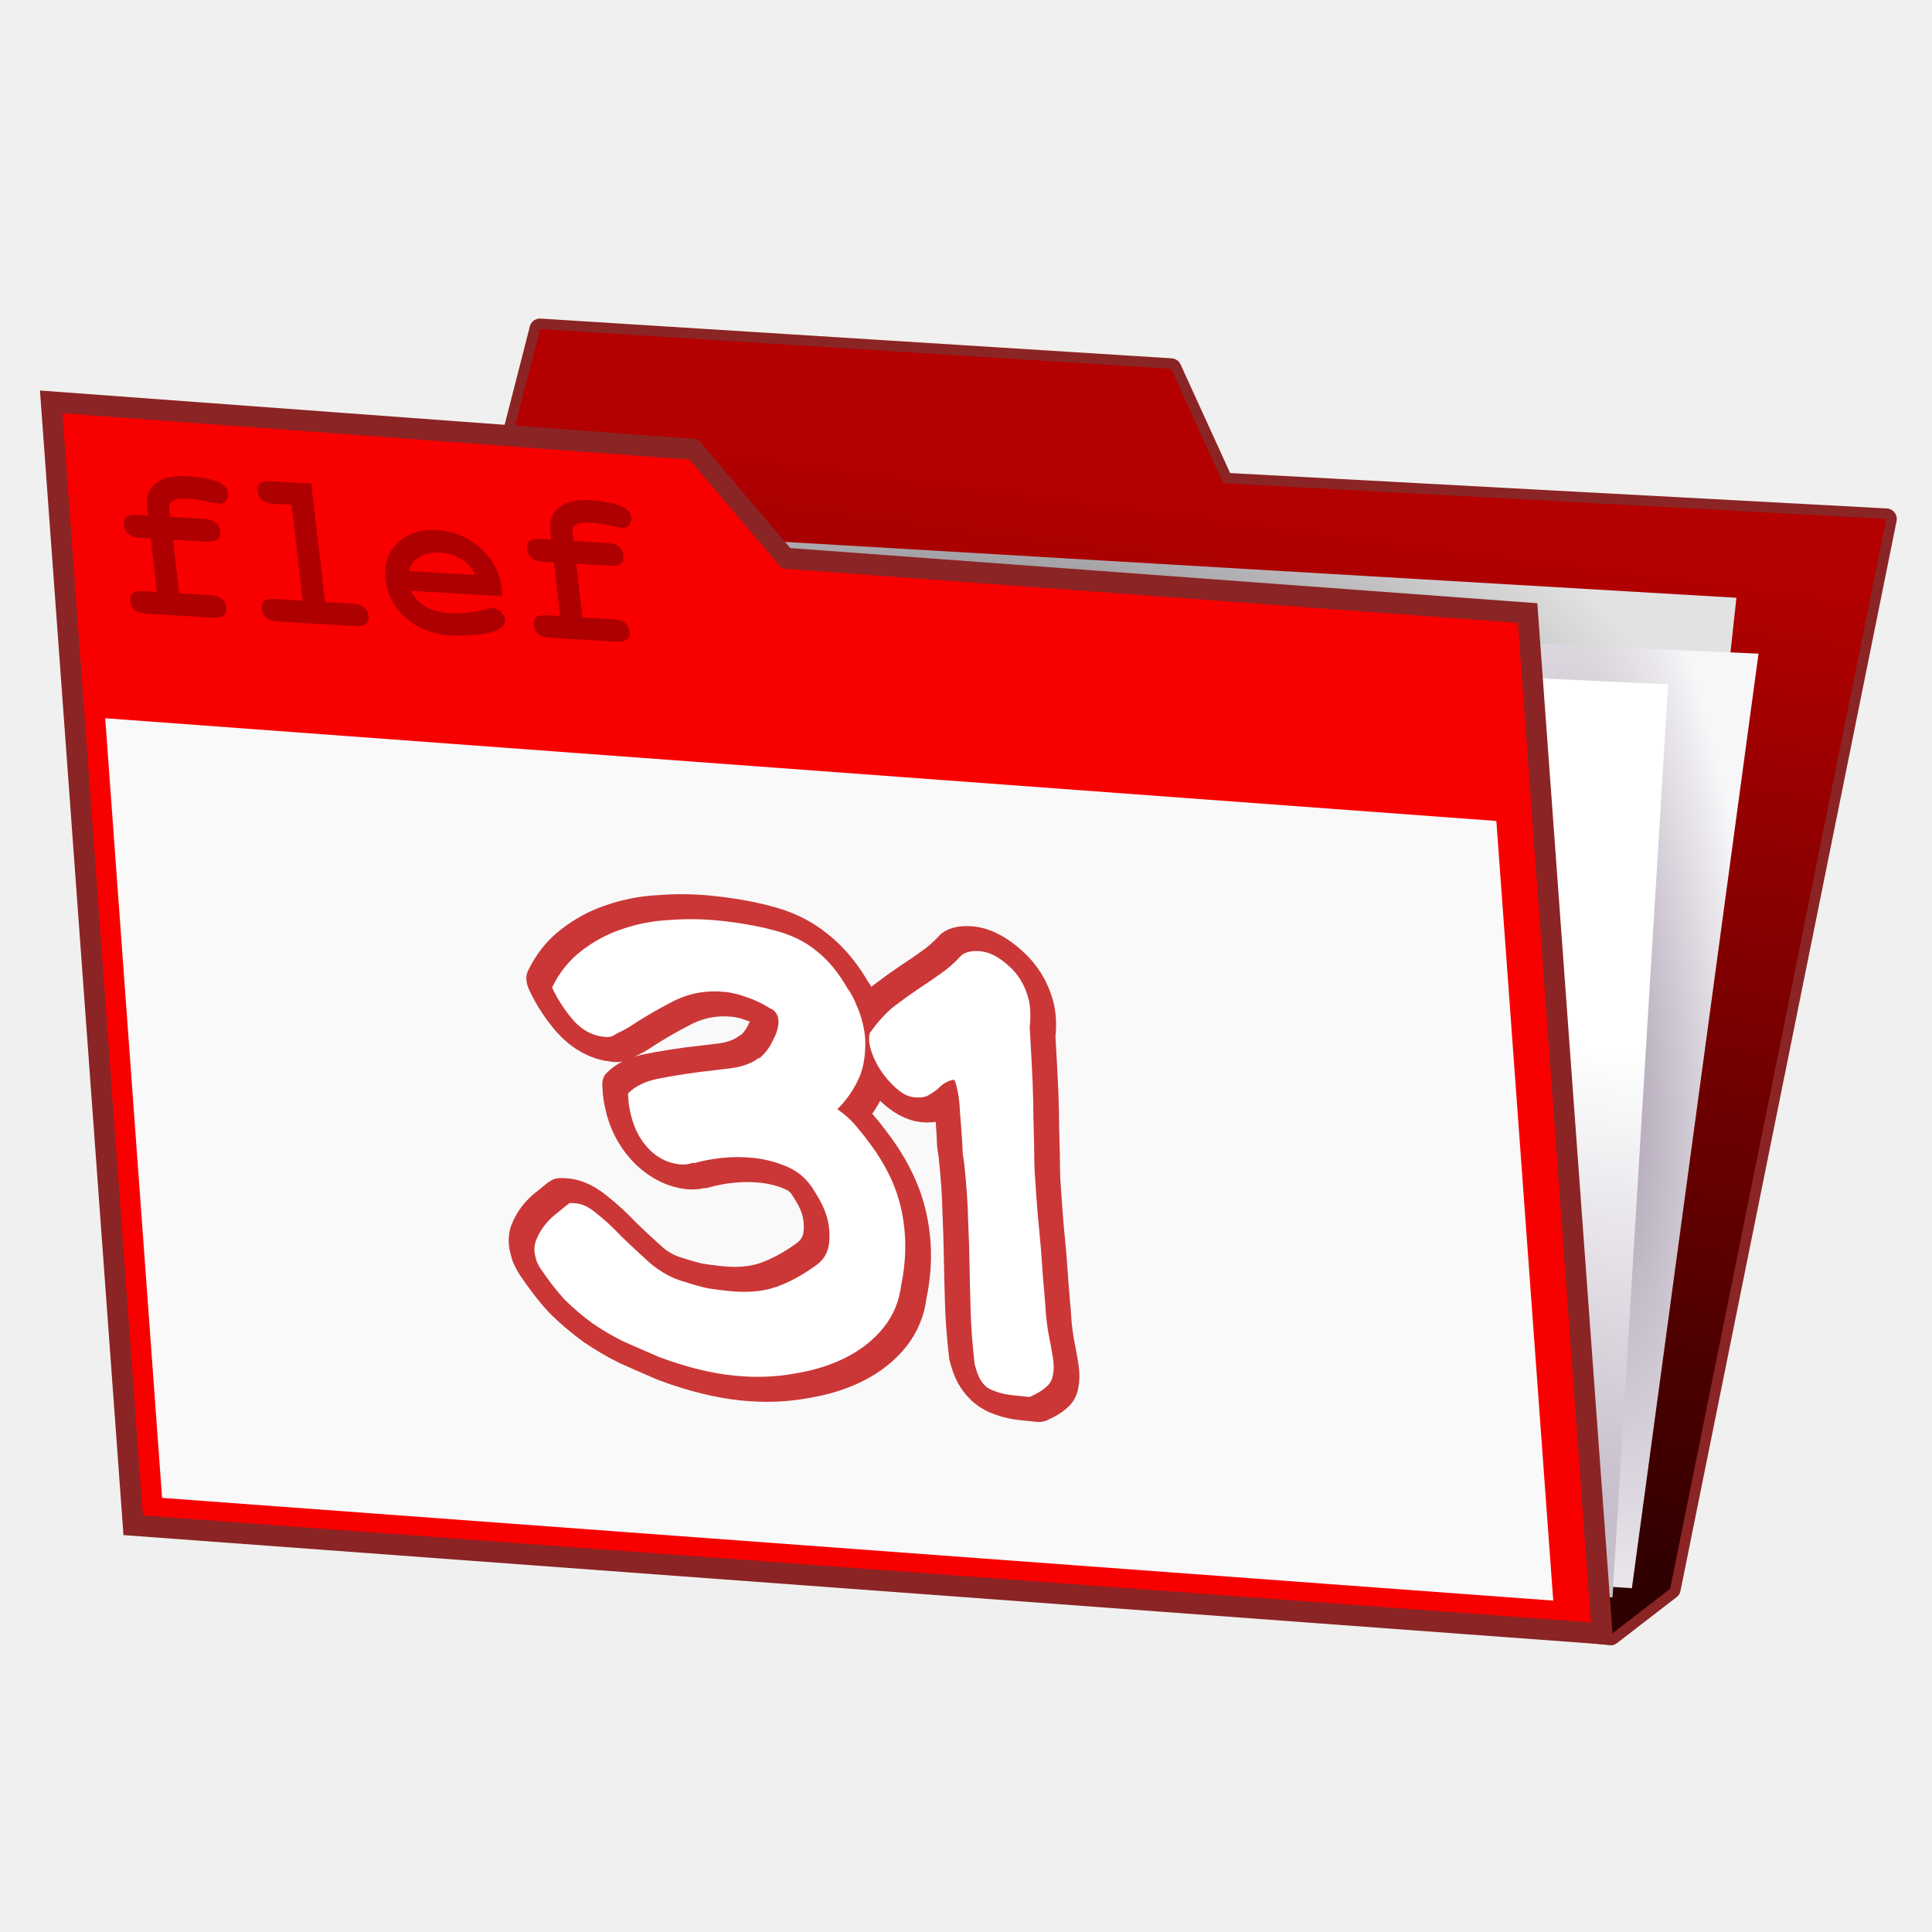
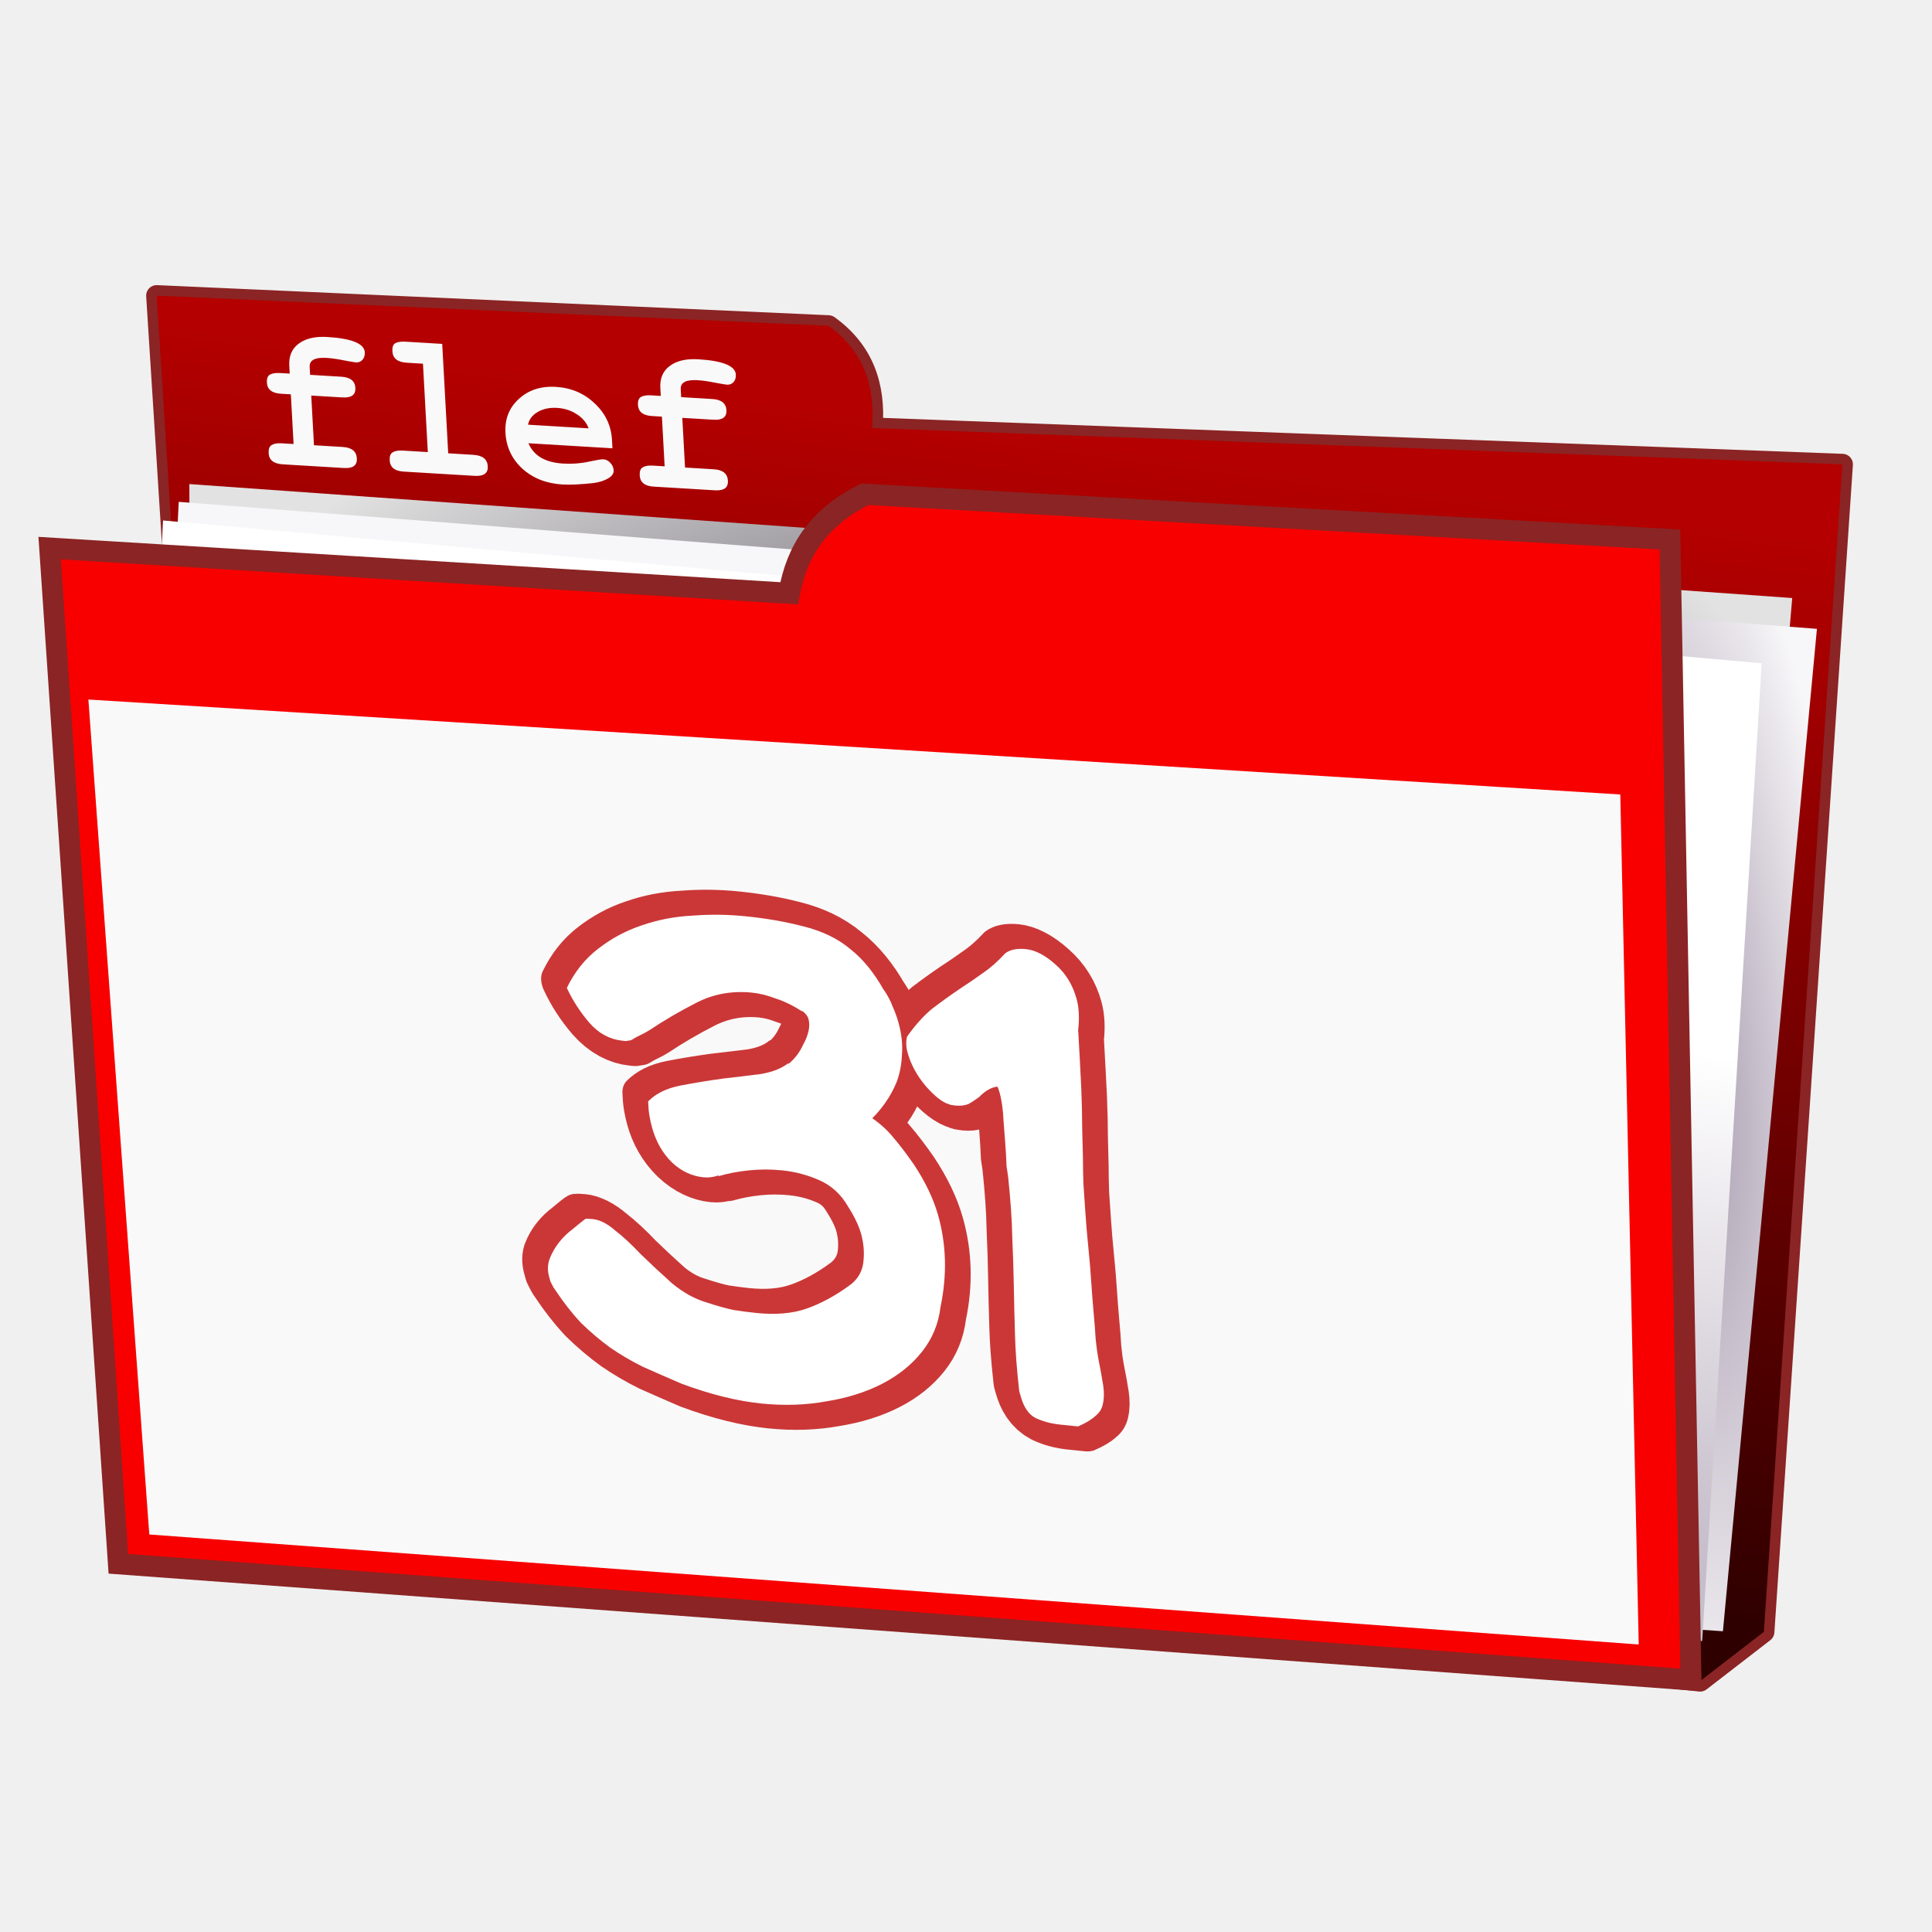
<svg xmlns="http://www.w3.org/2000/svg" xmlns:xlink="http://www.w3.org/1999/xlink" width="400" height="400" viewBox="0 0 100 100" version="1.1" id="svg1">
  <defs id="defs1">
    <linearGradient id="linearGradient9">
      <stop style="stop-color:#3f3744;stop-opacity:1" offset="0" id="stop8" />
      <stop style="stop-color:#e2e2e2;stop-opacity:1;" offset="1" id="stop9" />
    </linearGradient>
    <linearGradient id="linearGradient7">
      <stop style="stop-color:#a598ac;stop-opacity:1" offset="0" id="stop6" />
      <stop style="stop-color:#f7f6f8;stop-opacity:1" offset="1" id="stop7" />
    </linearGradient>
    <linearGradient id="linearGradient4">
      <stop style="stop-color:#c0b7c5;stop-opacity:1" offset="0" id="stop4" />
      <stop style="stop-color:#ffffff;stop-opacity:1;" offset="1" id="stop5" />
    </linearGradient>
    <linearGradient id="linearGradient2">
      <stop style="stop-color:#2f0000;stop-opacity:1;" offset="0" id="stop2" />
      <stop style="stop-color:#b40000;stop-opacity:1;" offset="1" id="stop3" />
    </linearGradient>
-     <linearGradient xlink:href="#linearGradient2" id="linearGradient3" x1="45.641" y1="73.399" x2="51.528" y2="28.29" gradientUnits="userSpaceOnUse" gradientTransform="matrix(1.153168,0,0,1.153168,-5.370902,-7.784469)" />
-     <radialGradient xlink:href="#linearGradient7" id="radialGradient9" cx="78.803" cy="60.181" fx="78.803" fy="60.181" r="37.793" gradientTransform="matrix(0.2246734,-0.01966571,0.07557614,0.8634283,60.4297,4.780172)" gradientUnits="userSpaceOnUse" />
-     <radialGradient xlink:href="#linearGradient9" id="radialGradient10" cx="46.177" cy="41.311" fx="46.177" fy="41.311" r="35.828" gradientTransform="matrix(1.153168,0,0,0.727047,-5.370902,15.12658)" gradientUnits="userSpaceOnUse" />
-     <radialGradient xlink:href="#linearGradient4" id="radialGradient11" cx="78.033" cy="81.026" fx="78.033" fy="81.026" r="34.924" gradientTransform="matrix(1.149694,0.08944273,-0.04319659,0.724189,-6.651269,13.68084)" gradientUnits="userSpaceOnUse" />
+     <linearGradient xlink:href="#linearGradient2" id="linearGradient3" x1="45.641" y1="73.399" x2="51.528" y2="28.29" gradientUnits="userSpaceOnUse" gradientTransform="matrix(1.234624,0,0,1.234958,-7.004994,-11.94119)" />
+     <radialGradient xlink:href="#linearGradient7" id="radialGradient9" cx="78.803" cy="60.181" fx="78.803" fy="60.181" r="37.793" gradientTransform="matrix(0.2405435,-0.02106052,0.08091454,0.9246679,63.4435,1.51461)" gradientUnits="userSpaceOnUse" />
+     <radialGradient xlink:href="#linearGradient9" id="radialGradient10" cx="46.177" cy="41.311" fx="46.177" fy="41.311" r="35.828" gradientTransform="matrix(1.234624,0,0,0.7786135,-7.004994,12.59485)" gradientUnits="userSpaceOnUse" />
+     <radialGradient xlink:href="#linearGradient4" id="radialGradient11" cx="78.033" cy="81.026" fx="78.033" fy="81.026" r="34.924" gradientTransform="matrix(1.230904,0.09578655,-0.04624782,0.7755529,-8.375801,11.04657)" gradientUnits="userSpaceOnUse" />
  </defs>
  <g id="layer1">
-     <path style="fill:url(#linearGradient3);fill-opacity:1;stroke:#8b2424;stroke-width:1.09;stroke-linecap:butt;stroke-linejoin:round;stroke-dasharray:none;stroke-opacity:1;paint-order:stroke markers fill" d="m 27.952,17.034 32.659,2.057 2.702,5.921 34.319,1.85 -11.185,55.374 -3.08,2.377 -70.832,-7.437 z" id="path2" />
-     <path id="path7" style="fill:url(#radialGradient10);stroke:none;stroke-width:0.865;stroke-linejoin:round;stroke-dasharray:none;stroke-dashoffset:8.466;stroke-opacity:1;paint-order:stroke fill markers" d="M 37.149,27.844 89.877,30.941 84.513,80.266 10.429,70.101 Z" />
-     <path id="path5" style="fill:url(#radialGradient9);stroke:none;stroke-width:0.865;stroke-linejoin:round;stroke-dasharray:none;stroke-dashoffset:8.466;stroke-opacity:1;paint-order:stroke fill markers" d="M 14.998,30.533 91.021,33.832 84.466,82.207 7.416,76.918 Z" />
-     <path id="rect3" style="fill:url(#radialGradient11);stroke:none;stroke-width:0.865;stroke-linejoin:round;stroke-dasharray:none;stroke-dashoffset:8.466;stroke-opacity:1;paint-order:stroke fill markers" d="M 8.453,31.729 86.341,35.425 83.464,82.68 6.645,76.704 Z" />
-     <g id="g2" transform="matrix(0.8046466,0.05942048,0.05934888,0.8134173,-0.1988507,7.679948)" style="stroke-width:1.35;stroke-dasharray:none">
-       <path style="fill:#f80000;fill-opacity:1;stroke:#8b2424;stroke-width:1.35;stroke-linecap:butt;stroke-linejoin:miter;stroke-dasharray:none;stroke-opacity:1" d="M 2.365,15.959 H 43.683 L 49.157,22.494 H 96.853 V 87.442 H 2.365 Z" id="path1" />
-       <rect style="fill:#f9f9f9;fill-opacity:1;stroke:none;stroke-width:1.35;stroke-linejoin:round;stroke-dasharray:none;stroke-dashoffset:8.466;paint-order:stroke fill markers" id="rect1" width="89.488" height="49.611" x="4.363" y="35.943" />
-       <path d="m 38.284,67.812 q 1.407,-2.938 1.407,-5.503 0,-1.49 -0.621,-2.979 -0.414,-0.91 -0.786,-1.49 -0.331,-0.579 -0.952,-1.034 0.497,-0.414 1.034,-0.993 0.579,-0.621 1.076,-1.365 0.497,-0.786 0.786,-1.696 0.331,-0.91 0.331,-1.945 0,-0.455 -0.083,-0.91 -0.041,-0.455 -0.248,-0.952 v 0.041 q -0.455,-1.531 -1.365,-2.317 -0.869,-0.828 -2.483,-1.076 -1.448,-0.248 -3.31,-0.248 -1.572,0 -3.227,0.29 -1.655,0.248 -3.269,0.91 -1.572,0.621 -3.062,1.696 -1.448,1.034 -2.565,2.565 0.207,1.076 0.786,1.986 0.579,0.869 1.696,0.869 h 0.207 q 0,0 0.331,-0.083 0.331,-0.207 0.662,-0.372 0.331,-0.166 0.662,-0.372 1.531,-0.993 3.31,-1.945 1.779,-0.952 3.558,-0.952 0.662,0 1.324,0.207 0.703,0.166 1.407,0.621 v -0.041 q 0.248,0.207 0.248,0.455 0,0.331 -0.207,0.745 -0.207,0.414 -0.538,0.828 -0.29,0.414 -0.621,0.745 -0.331,0.331 -0.621,0.538 v -0.041 q -0.745,0.538 -1.862,0.828 -1.117,0.248 -2.317,0.497 -1.448,0.331 -2.772,0.703 -1.324,0.372 -2.234,1.159 -0.124,0.497 -0.166,0.869 -0.041,0.372 -0.041,0.703 0,1.241 0.621,1.986 0.621,0.703 1.655,0.703 0.455,0 0.952,-0.207 v 0.041 q 0.91,-0.331 1.945,-0.538 1.034,-0.207 2.027,-0.207 1.159,0 2.11,0.372 0.952,0.372 1.283,1.407 0.331,0.869 0.331,1.572 0,0.869 -0.372,1.779 -0.372,0.869 -1.241,1.448 -1.572,1.076 -2.979,1.655 -1.407,0.579 -3.145,0.579 -0.662,0 -1.365,-0.041 -0.662,-0.083 -1.49,-0.29 -0.993,-0.207 -1.779,-0.952 -0.745,-0.786 -1.407,-1.572 -0.579,-0.786 -1.159,-1.283 -0.538,-0.538 -1.159,-0.538 -0.414,0 -0.455,0.041 -0.414,0.29 -0.952,0.703 -0.538,0.372 -1.034,0.869 -0.497,0.497 -0.869,1.076 -0.331,0.538 -0.331,1.076 v 0.29 q 0,0 0.083,0.331 0.497,1.2 1.076,1.986 0.621,0.745 1.365,1.324 0.745,0.538 1.655,0.952 0.952,0.372 2.069,0.786 2.359,0.703 4.51,0.703 2.027,0 4.014,-0.538 1.986,-0.497 3.683,-1.407 1.696,-0.91 2.979,-2.193 1.283,-1.283 1.903,-2.855 z M 51.359,50.226 q 0.455,-1.159 0.455,-1.945 0,-1.241 -0.703,-1.945 -0.703,-0.745 -1.531,-0.745 -0.786,0 -1.324,0.372 -0.91,0.828 -1.738,1.365 -0.786,0.538 -1.572,1.034 -1.076,0.703 -2.069,1.407 -0.952,0.703 -2.027,1.862 -0.248,0.455 -0.248,0.993 0,1.034 0.538,1.903 0.579,0.869 1.117,0.952 0.041,0.041 0.331,0.041 0.455,0 0.828,-0.166 0.372,-0.207 0.786,-0.497 0.703,-0.621 1.283,-0.745 0.041,0.041 0.041,0.331 0,0.703 -0.248,1.738 -0.207,1.034 -0.414,1.986 -0.083,0.331 -0.166,0.703 -0.041,0.331 -0.083,0.621 -0.372,2.11 -0.786,3.683 -0.372,1.572 -0.745,2.979 -0.372,1.407 -0.745,2.896 -0.372,1.448 -0.703,3.393 v 0.29 q 0,0.993 0.538,1.241 0.579,0.248 1.407,0.248 h 1.034 q 0.786,-0.372 1.241,-0.745 0.455,-0.331 0.662,-0.786 0.248,-0.497 0.331,-1.117 0.083,-0.662 0.166,-1.655 0.041,-0.414 0.166,-1.117 0.166,-0.745 0.331,-1.614 0.166,-0.869 0.372,-1.821 0.207,-0.952 0.372,-1.862 0.248,-1.365 0.455,-2.317 0.207,-0.952 0.372,-1.738 0.207,-0.828 0.414,-1.572 0.207,-0.786 0.455,-1.779 0.29,-1.034 0.621,-2.4 0.331,-1.407 0.786,-3.434 z" id="text1" style="font-size:41.377px;line-height:1.25;font-family:'Komika Display';-inkscape-font-specification:'Komika Display';letter-spacing:0px;word-spacing:0px;fill:#ffffff;stroke:#cb3737;stroke-width:3.137;stroke-linejoin:round;paint-order:stroke fill markers;stroke-opacity:1" transform="matrix(1.013296,0.02916125,0.2119694,0.9929789,0,0)" aria-label="31" />
+     <path style="fill:url(#linearGradient3);fill-opacity:1;stroke:#8b2424;stroke-width:1.09;stroke-linecap:butt;stroke-linejoin:round;stroke-dasharray:none;stroke-opacity:1;paint-order:stroke markers fill" d="m 8.11,15.303 34.77,1.558 c 1.797,1.291 2.438,3.106 2.259,5.293 l 50.222,1.881 -4.063,60.429 -3.297,2.546 -75.835,-7.965 z" id="path2" />
+     <path id="path7" style="fill:url(#radialGradient10);stroke:none;stroke-width:0.865;stroke-linejoin:round;stroke-dasharray:none;stroke-dashoffset:8.466;stroke-opacity:1;paint-order:stroke fill markers" d="M 9.801,25.056 92.765,30.954 88.309,83.43 9.911,71.468 Z" />
+     <path id="path5" style="fill:url(#radialGradient9);stroke:none;stroke-width:0.865;stroke-linejoin:round;stroke-dasharray:none;stroke-dashoffset:8.466;stroke-opacity:1;paint-order:stroke fill markers" d="M 9.251,25.976 94.044,32.549 89.178,84.433 6.686,78.768 Z" />
+     <path id="rect3" style="fill:url(#radialGradient11);stroke:none;stroke-width:0.865;stroke-linejoin:round;stroke-dasharray:none;stroke-dashoffset:8.466;stroke-opacity:1;paint-order:stroke fill markers" d="M 8.44,26.94 91.185,34.333 88.105,84.94 5.86,78.54 Z" />
+     <g id="g2" transform="matrix(0.8614836,0.06363494,0.06354105,0.8711097,-1.467609,4.620055)" style="stroke-width:1.261;stroke-dasharray:none">
+       <path style="fill:#f80000;fill-opacity:1;stroke:#8b2424;stroke-width:1.261;stroke-linecap:butt;stroke-linejoin:miter;stroke-dasharray:none;stroke-opacity:1" d="M 2.69,27.067 47.167,26.504 c 0.616,-2.467 2.035,-4.643 5.013,-6.251 l 48.424,-0.848 -3.751,68.036 -94.488,0 z" id="path1" />
+       <path id="rect1" style="fill:#f9f9f9;stroke-linejoin:round;stroke-dashoffset:8.466;paint-order:stroke fill markers" d="M 4.363,35.943 96.484,34.855 93.851,85.554 H 4.363 Z" />
+       <path d="m 38.284,67.812 q 1.407,-2.938 1.407,-5.503 0,-1.49 -0.621,-2.979 -0.414,-0.91 -0.786,-1.49 -0.331,-0.579 -0.952,-1.034 0.497,-0.414 1.034,-0.993 0.579,-0.621 1.076,-1.365 0.497,-0.786 0.786,-1.696 0.331,-0.91 0.331,-1.945 0,-0.455 -0.083,-0.91 -0.041,-0.455 -0.248,-0.952 v 0.041 q -0.455,-1.531 -1.365,-2.317 -0.869,-0.828 -2.483,-1.076 -1.448,-0.248 -3.31,-0.248 -1.572,0 -3.227,0.29 -1.655,0.248 -3.269,0.91 -1.572,0.621 -3.062,1.696 -1.448,1.034 -2.565,2.565 0.207,1.076 0.786,1.986 0.579,0.869 1.696,0.869 h 0.207 q 0,0 0.331,-0.083 0.331,-0.207 0.662,-0.372 0.331,-0.166 0.662,-0.372 1.531,-0.993 3.31,-1.945 1.779,-0.952 3.558,-0.952 0.662,0 1.324,0.207 0.703,0.166 1.407,0.621 v -0.041 q 0.248,0.207 0.248,0.455 0,0.331 -0.207,0.745 -0.207,0.414 -0.538,0.828 -0.29,0.414 -0.621,0.745 -0.331,0.331 -0.621,0.538 v -0.041 q -0.745,0.538 -1.862,0.828 -1.117,0.248 -2.317,0.497 -1.448,0.331 -2.772,0.703 -1.324,0.372 -2.234,1.159 -0.124,0.497 -0.166,0.869 -0.041,0.372 -0.041,0.703 0,1.241 0.621,1.986 0.621,0.703 1.655,0.703 0.455,0 0.952,-0.207 v 0.041 q 0.91,-0.331 1.945,-0.538 1.034,-0.207 2.027,-0.207 1.159,0 2.11,0.372 0.952,0.372 1.283,1.407 0.331,0.869 0.331,1.572 0,0.869 -0.372,1.779 -0.372,0.869 -1.241,1.448 -1.572,1.076 -2.979,1.655 -1.407,0.579 -3.145,0.579 -0.662,0 -1.365,-0.041 -0.662,-0.083 -1.49,-0.29 -0.993,-0.207 -1.779,-0.952 -0.745,-0.786 -1.407,-1.572 -0.579,-0.786 -1.159,-1.283 -0.538,-0.538 -1.159,-0.538 -0.414,0 -0.455,0.041 -0.414,0.29 -0.952,0.703 -0.538,0.372 -1.034,0.869 -0.497,0.497 -0.869,1.076 -0.331,0.538 -0.331,1.076 v 0.29 q 0,0 0.083,0.331 0.497,1.2 1.076,1.986 0.621,0.745 1.365,1.324 0.745,0.538 1.655,0.952 0.952,0.372 2.069,0.786 2.359,0.703 4.51,0.703 2.027,0 4.014,-0.538 1.986,-0.497 3.683,-1.407 1.696,-0.91 2.979,-2.193 1.283,-1.283 1.903,-2.855 z M 51.359,50.226 q 0.455,-1.159 0.455,-1.945 0,-1.241 -0.703,-1.945 -0.703,-0.745 -1.531,-0.745 -0.786,0 -1.324,0.372 -0.91,0.828 -1.738,1.365 -0.786,0.538 -1.572,1.034 -1.076,0.703 -2.069,1.407 -0.952,0.703 -2.027,1.862 -0.248,0.455 -0.248,0.993 0,1.034 0.538,1.903 0.579,0.869 1.117,0.952 0.041,0.041 0.331,0.041 0.455,0 0.828,-0.166 0.372,-0.207 0.786,-0.497 0.703,-0.621 1.283,-0.745 0.041,0.041 0.041,0.331 0,0.703 -0.248,1.738 -0.207,1.034 -0.414,1.986 -0.083,0.331 -0.166,0.703 -0.041,0.331 -0.083,0.621 -0.372,2.11 -0.786,3.683 -0.372,1.572 -0.745,2.979 -0.372,1.407 -0.745,2.896 -0.372,1.448 -0.703,3.393 v 0.29 q 0,0.993 0.538,1.241 0.579,0.248 1.407,0.248 h 1.034 q 0.786,-0.372 1.241,-0.745 0.455,-0.331 0.662,-0.786 0.248,-0.497 0.331,-1.117 0.083,-0.662 0.166,-1.655 0.041,-0.414 0.166,-1.117 0.166,-0.745 0.331,-1.614 0.166,-0.869 0.372,-1.821 0.207,-0.952 0.372,-1.862 0.248,-1.365 0.455,-2.317 0.207,-0.952 0.372,-1.738 0.207,-0.828 0.414,-1.572 0.207,-0.786 0.455,-1.779 0.29,-1.034 0.621,-2.4 0.331,-1.407 0.786,-3.434 z" id="text1" style="font-size:41.377px;line-height:1.25;font-family:'Komika Display';-inkscape-font-specification:'Komika Display';letter-spacing:0px;word-spacing:0px;fill:#ffffff;stroke:#cb3737;stroke-width:2.93;stroke-linejoin:round;stroke-opacity:1;paint-order:stroke fill markers" transform="matrix(1.013296,0.02916125,0.2119694,0.9929789,0,0)" aria-label="31" />
    </g>
-     <text xml:space="preserve" style="font-style:normal;font-variant:normal;font-weight:normal;font-stretch:normal;font-size:11.61px;line-height:1.25;font-family:FreeMono;-inkscape-font-specification:FreeMono;letter-spacing:0px;word-spacing:0px;fill:#ae0000;fill-opacity:1;stroke-width:0.726" x="2.288" y="31.272" id="text11" transform="matrix(0.9987329,0.05958348,0.1169808,1.008248,0,0)">
-       <tspan id="tspan11" style="font-style:normal;font-variant:normal;font-weight:bold;font-stretch:normal;font-family:FreeMono;-inkscape-font-specification:FreeMono;fill:#ae0000;fill-opacity:1;stroke-width:0.726" x="2.288" y="31.272">flef</tspan>
+     <text xml:space="preserve" style="font-style:normal;font-variant:normal;font-weight:normal;font-stretch:normal;font-size:10.739px;line-height:1.25;font-family:FreeMono;-inkscape-font-specification:FreeMono;letter-spacing:0px;word-spacing:0px;fill:#f9f9f9;fill-opacity:1;stroke-width:0.726" x="11.93" y="23.007" id="text11" transform="matrix(0.9936736,0.05970978,0.05537208,1.009694,0,0)">
+       <tspan id="tspan11" style="font-style:normal;font-variant:normal;font-weight:bold;font-stretch:normal;font-family:FreeMono;-inkscape-font-specification:FreeMono;fill:#f9f9f9;fill-opacity:1;stroke-width:0.726" x="11.93" y="23.007">flef</tspan>
    </text>
  </g>
</svg>
